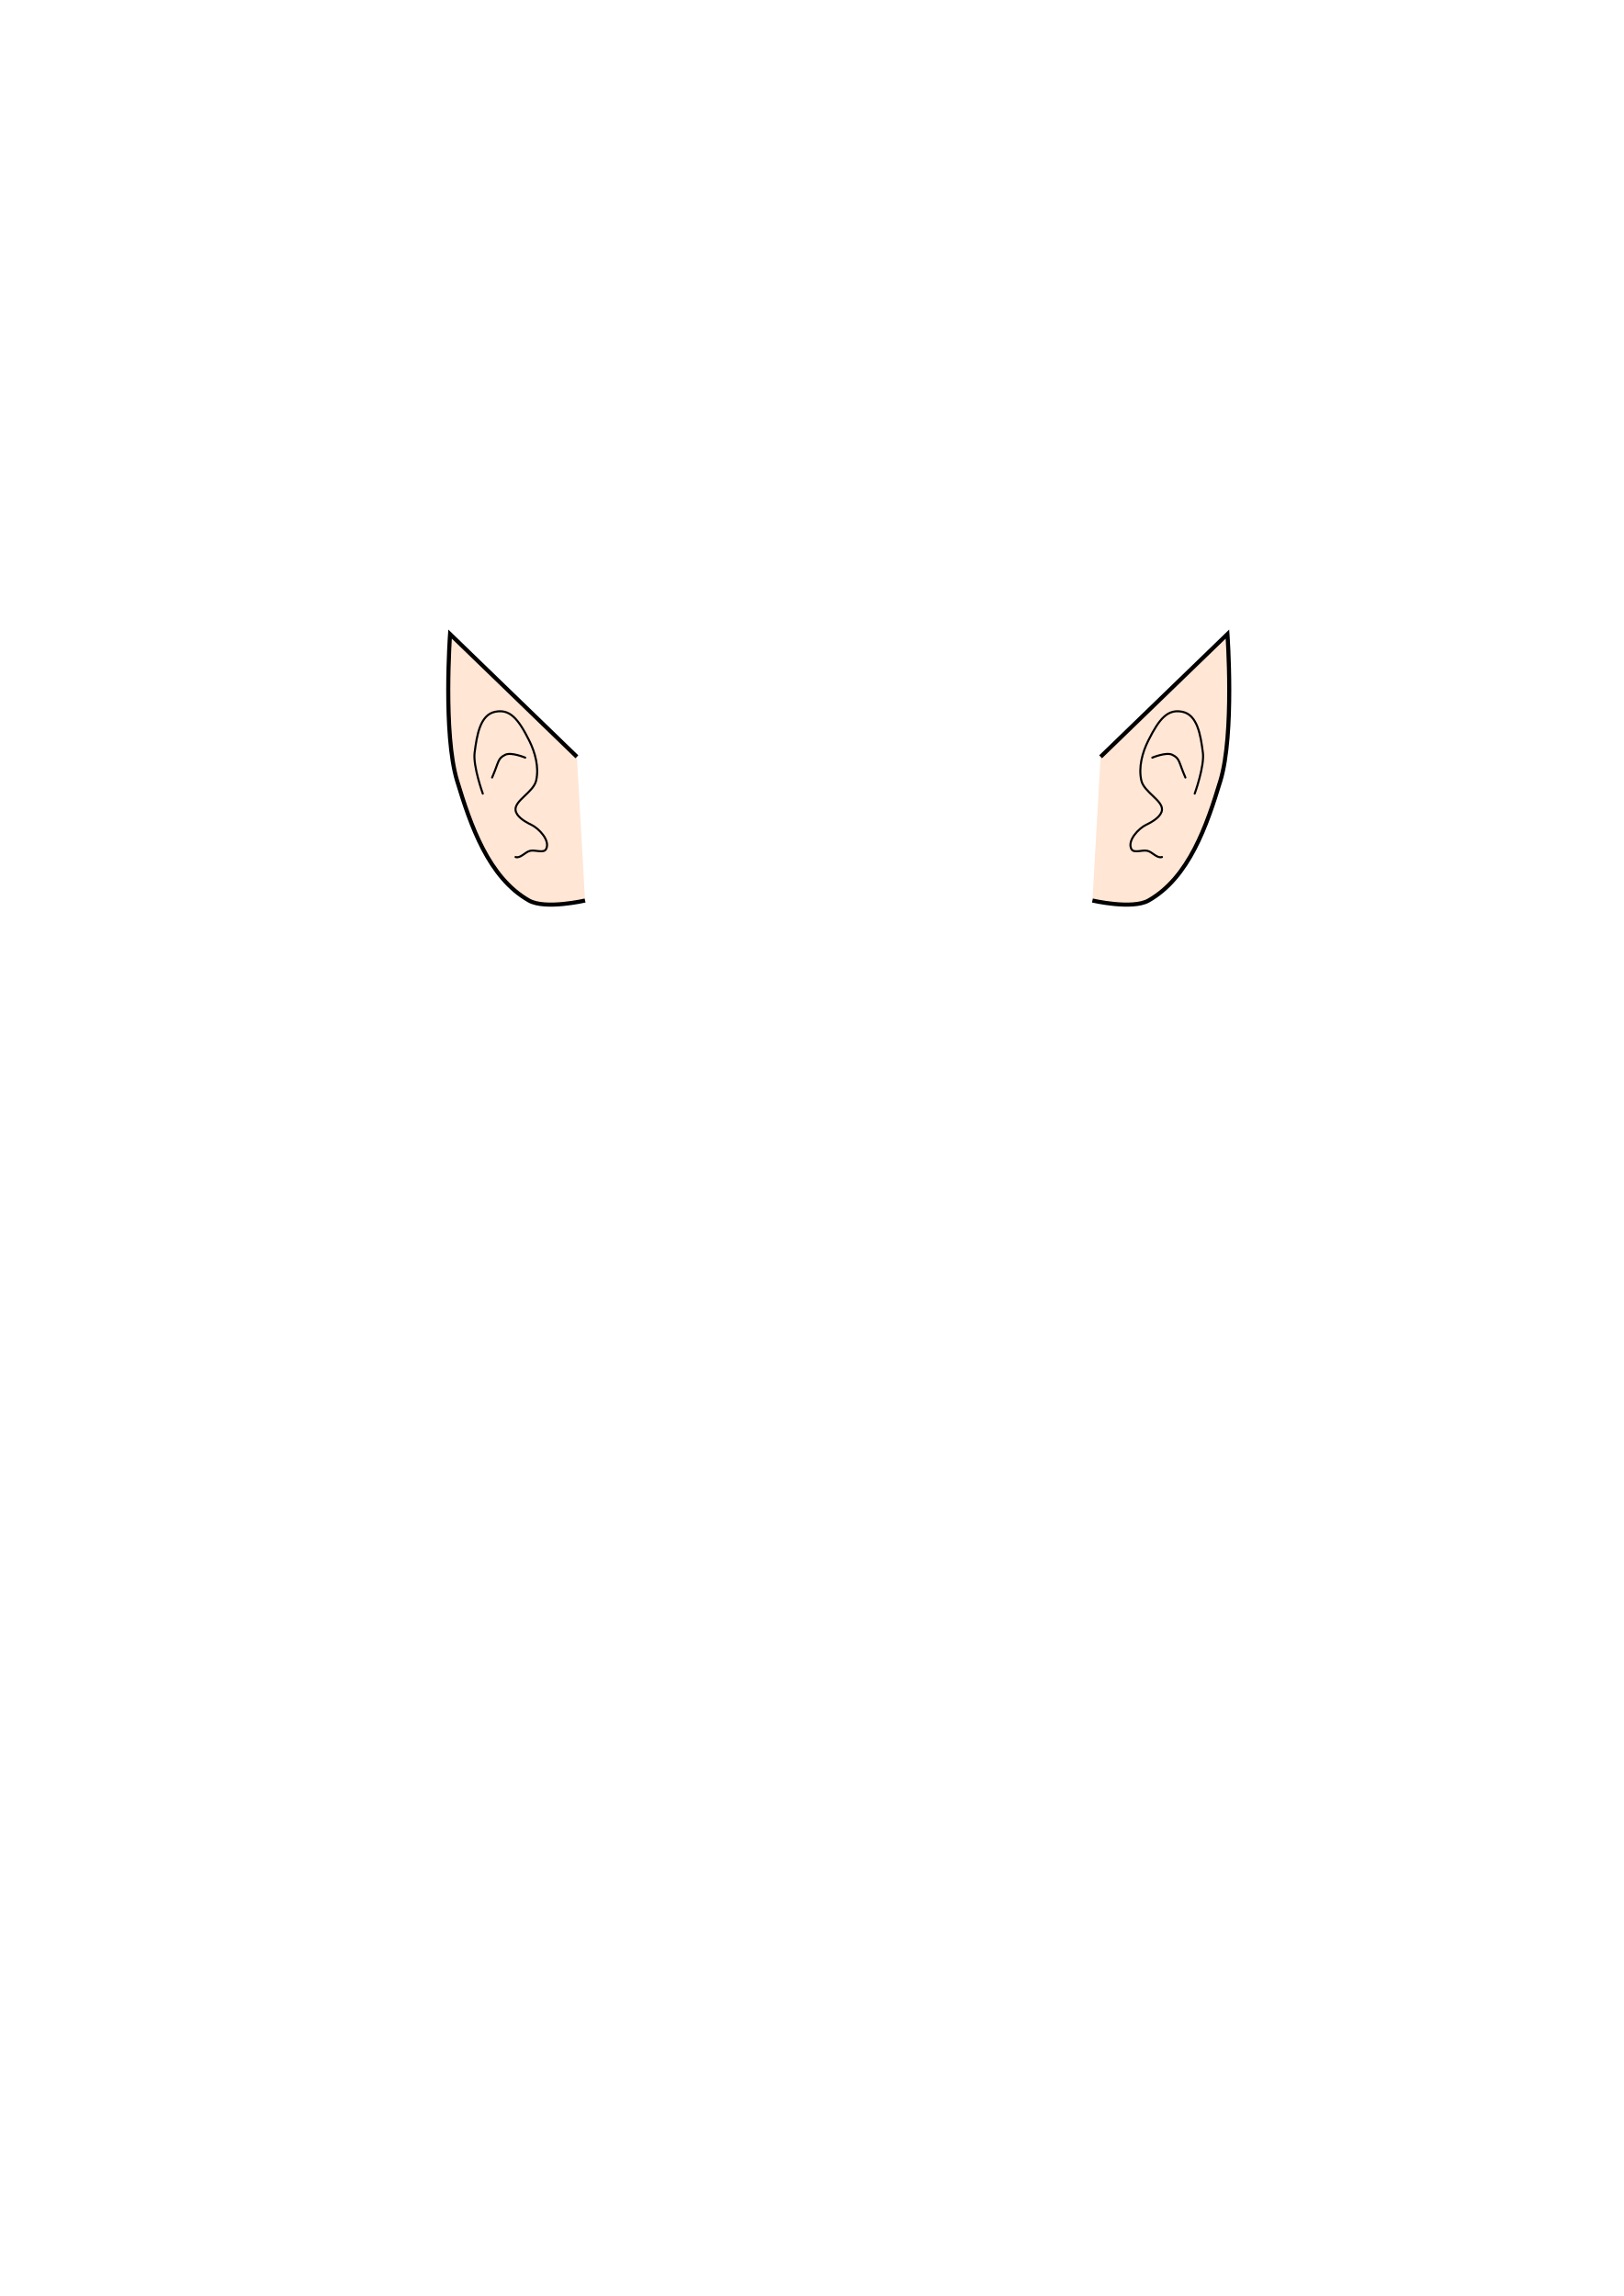
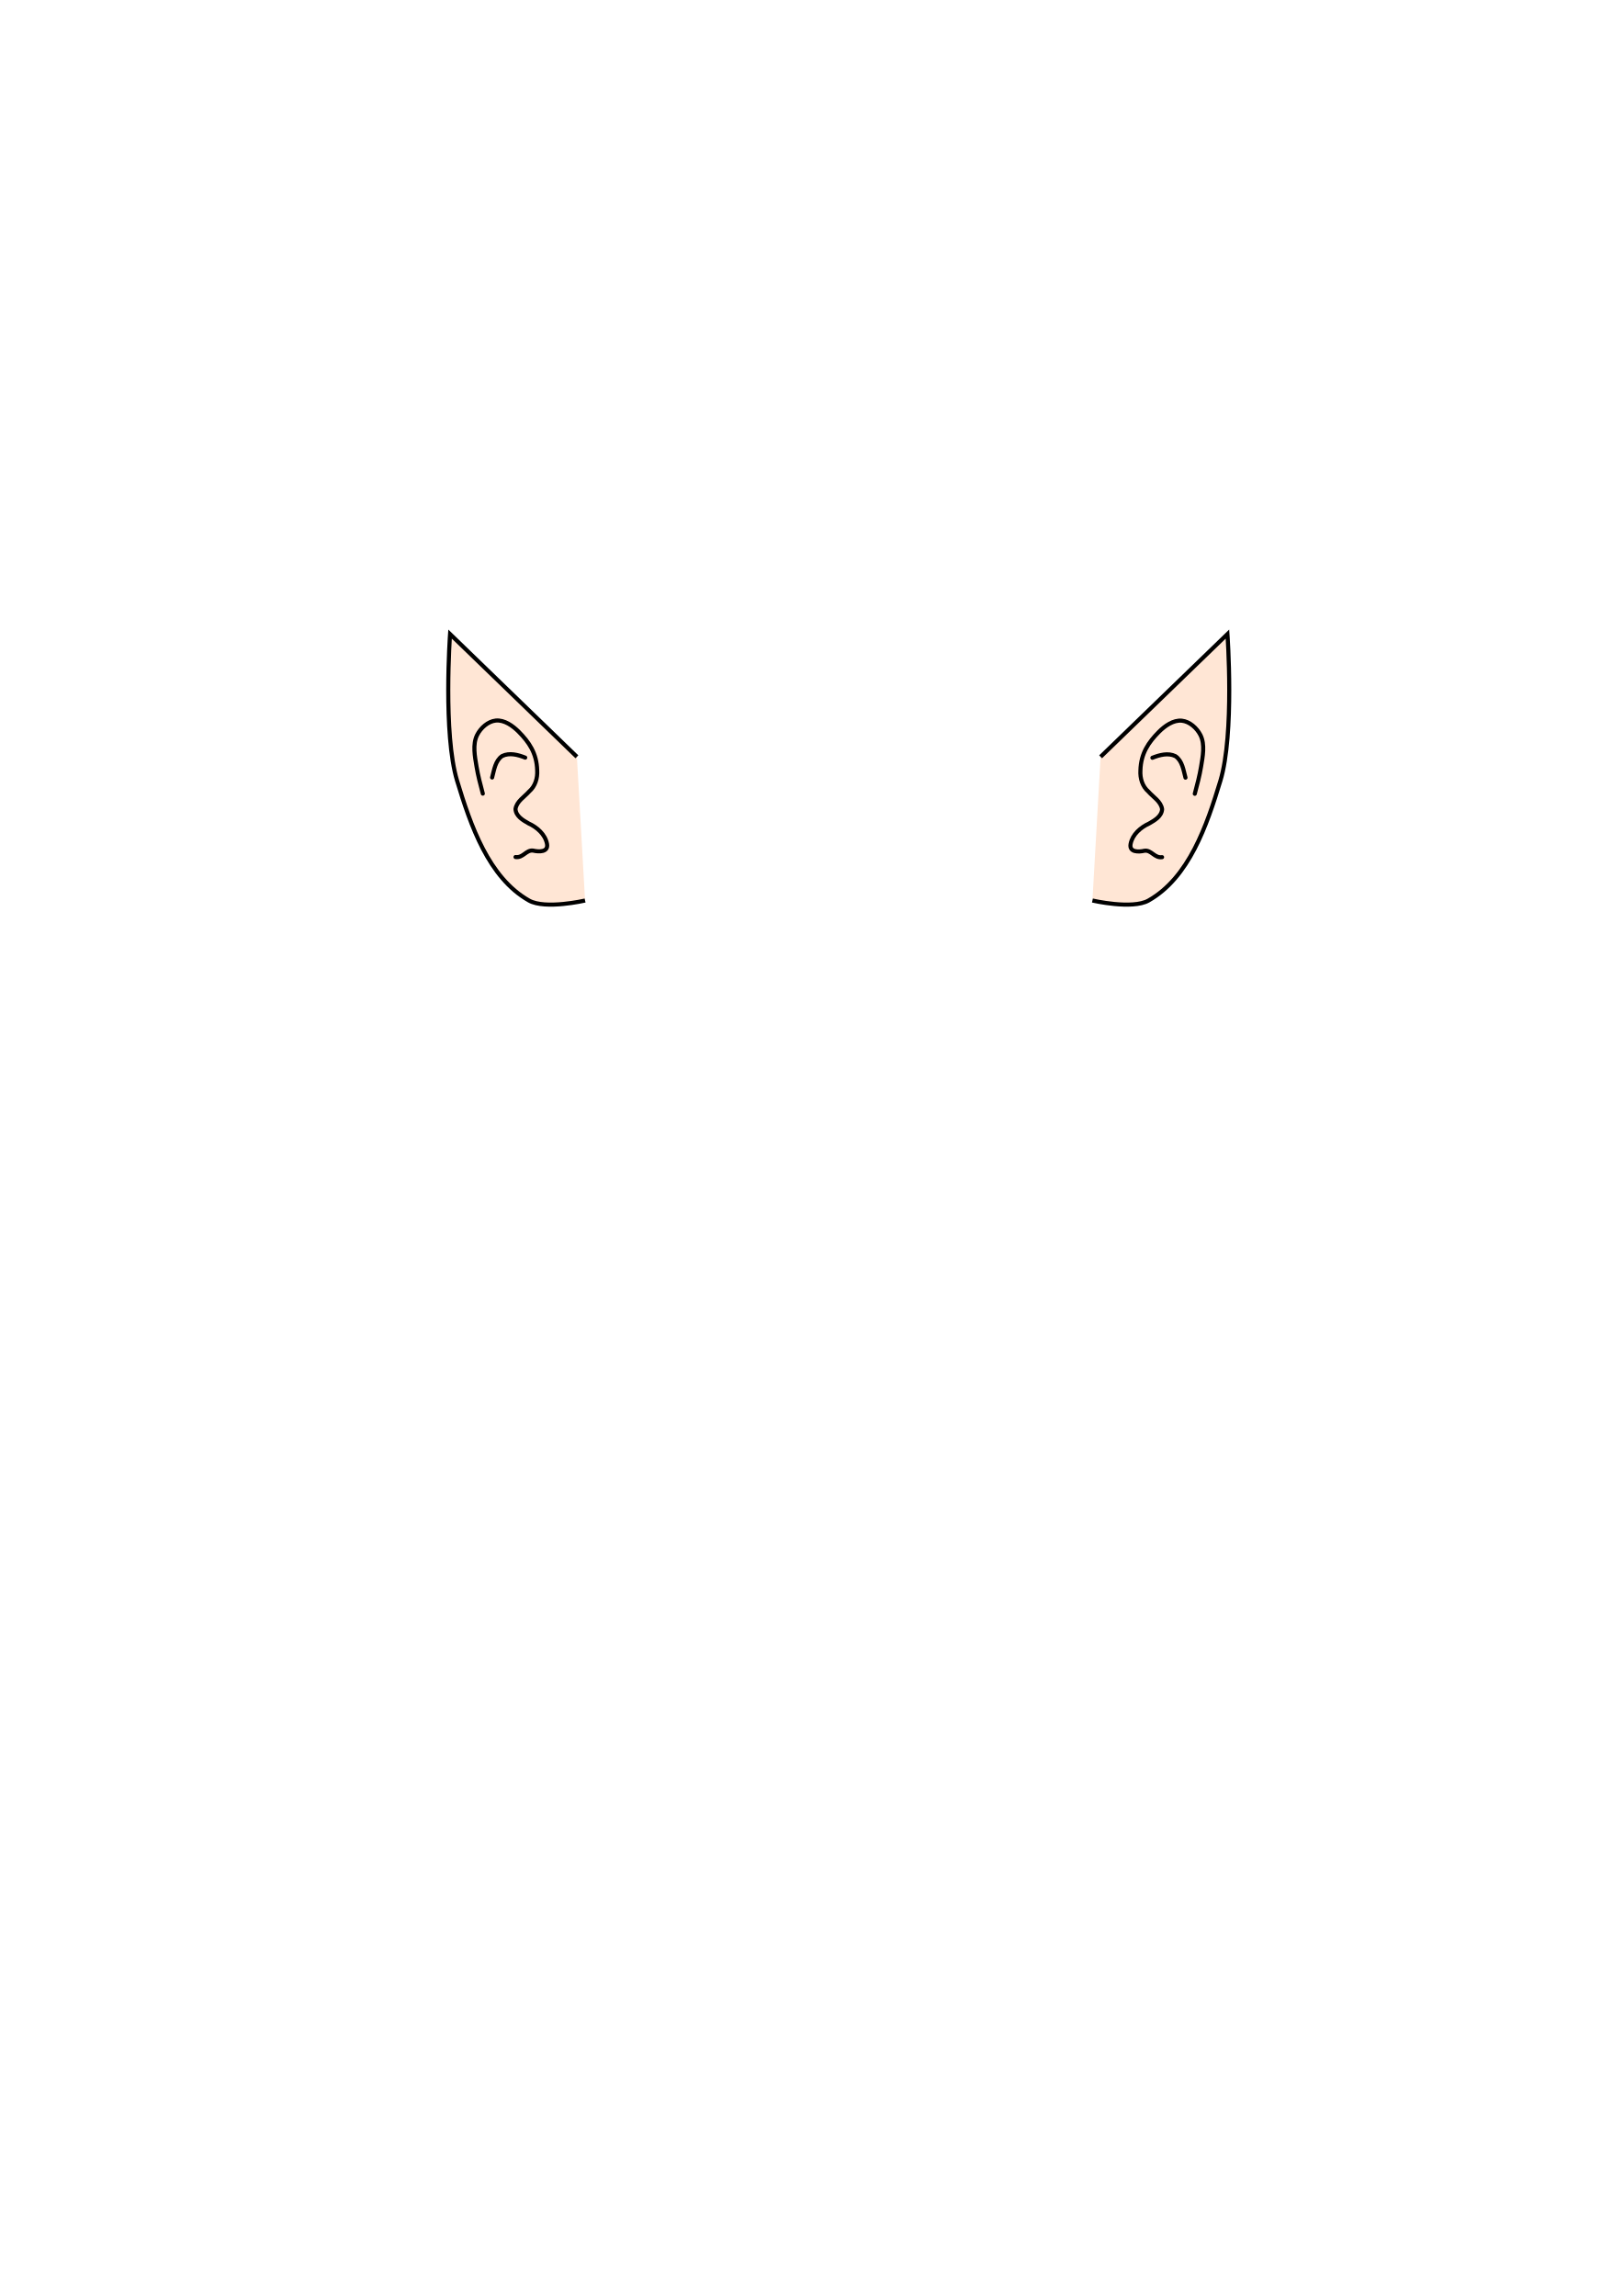
<svg xmlns="http://www.w3.org/2000/svg" width="210mm" height="297mm" viewBox="0 0 210 297" version="1.1" id="mySVG">
  <defs id="defs2">
    </defs>
  <g id="layer1">
    <path style="fill:#ffe6d5;stroke:#000000;stroke-width:0.529;stroke-linecap:butt;stroke-linejoin:miter;stroke-dasharray:none;stroke-opacity:1" d="M 142.346,97.896 158.75,82.021 c 0,0 0.925,12.914 -0.911,18.974 -1.746,5.764 -4.055,12.525 -9.296,15.493 -2.105,1.192 -7.255,0 -7.255,0" id="ear_right" />
-     <path style="fill:none;stroke:#000000;stroke-width:0.265px;stroke-linecap:round;stroke-linejoin:miter;stroke-opacity:1" d="m 149.031,98.004 c 0,0 1.795,-0.751 2.575,-0.373 1.02,0.494 0.812,0.907 1.705,2.943 m -3.028,10.286 c -0.641,0.201 -1.204,-0.618 -1.852,-0.794 -0.686,-0.186 -1.81,0.377 -2.117,-0.265 -0.526,-1.1 0.953,-2.647 1.926,-3.111 0.973,-0.464 1.965,-1.125 2.043,-1.916 0.123,-1.241 -2.335,-2.305 -2.672,-3.824 -0.378,-1.705 0.125,-3.599 0.906,-5.161 1.434,-2.87 2.529,-4.104 4.412,-3.715 1.931,0.399 2.351,2.992 2.646,5.292 0.224,1.75 -1.058,5.292 -1.058,5.292" id="path9675" />
    <path style="fill:#ffe6d5;stroke:#000000;stroke-width:0.529;stroke-linecap:butt;stroke-linejoin:miter;stroke-dasharray:none;stroke-opacity:1" d="M 74.613,97.896 58.208,82.021 c 0,0 -0.925,12.914 0.911,18.974 1.746,5.764 4.055,12.525 9.296,15.493 2.105,1.192 7.255,0 7.255,0" id="ear_left" />
-     <path style="fill:none;stroke:#000000;stroke-width:0.265px;stroke-linecap:round;stroke-linejoin:miter;stroke-opacity:1" d="m 67.928,98.004 c 0,0 -1.795,-0.751 -2.575,-0.373 -1.02,0.494 -0.812,0.907 -1.705,2.943 m 3.028,10.286 c 0.641,0.201 1.204,-0.618 1.852,-0.794 0.686,-0.186 1.81,0.377 2.117,-0.265 0.526,-1.1 -0.953,-2.647 -1.926,-3.111 -0.973,-0.464 -1.965,-1.125 -2.043,-1.916 -0.123,-1.241 2.335,-2.305 2.672,-3.824 0.378,-1.705 -0.125,-3.599 -0.906,-5.161 -1.434,-2.87 -2.529,-4.104 -4.412,-3.715 -1.931,0.399 -2.351,2.992 -2.646,5.292 -0.224,1.75 1.058,5.292 1.058,5.292" id="path9687" />
+     <path style="fill:none;stroke:#000000;stroke-width:0.529;stroke-linecap:round;stroke-linejoin:miter;stroke-dasharray:none;stroke-opacity:1" d="m 67.928,98.004 c -0.922,-0.367 -2.039,-0.673 -2.98,-0.209 -0.899,0.608 -1.038,1.815 -1.301,2.78 m 3.028,10.286 c 0.976,0.148 1.386,-0.957 2.276,-0.832 0.726,0.174 2.008,0.229 1.794,-0.882 -0.239,-1.227 -1.295,-2.139 -2.39,-2.638 -0.72,-0.408 -1.625,-0.927 -1.683,-1.849 0.144,-1.011 1.147,-1.563 1.768,-2.277 0.789,-0.68 1.096,-1.722 1.036,-2.736 -0.059,-2.236 -1.079,-3.666 -2.369,-4.972 -0.78,-0.789 -1.884,-1.578 -2.987,-1.467 -1.009,0.102 -1.951,0.954 -2.408,1.859 -0.617,1.222 -0.293,2.804 -0.08,4.09 0.196,1.183 0.504,2.345 0.812,3.504" id="path9687" />
+     <path style="fill:none;stroke:#000000;stroke-width:0.529;stroke-linecap:round;stroke-linejoin:miter;stroke-dasharray:none;stroke-opacity:1" d="m 149.043,98.022 c 0.922,-0.367 2.039,-0.673 2.98,-0.209 0.899,0.608 1.038,1.815 1.301,2.78 m -3.028,10.286 c -0.976,0.148 -1.386,-0.957 -2.276,-0.832 -0.726,0.174 -2.008,0.229 -1.794,-0.882 0.239,-1.227 1.295,-2.139 2.39,-2.638 0.72,-0.408 1.625,-0.927 1.683,-1.849 -0.144,-1.011 -1.147,-1.563 -1.768,-2.277 -0.789,-0.68 -1.096,-1.722 -1.036,-2.736 0.059,-2.236 1.079,-3.666 2.369,-4.972 0.78,-0.789 1.884,-1.578 2.987,-1.467 1.009,0.102 1.951,0.954 2.408,1.859 0.617,1.222 0.292,2.804 0.08,4.09 -0.196,1.183 -0.504,2.345 -0.812,3.504" id="path9687-0" />
  </g>
</svg>
